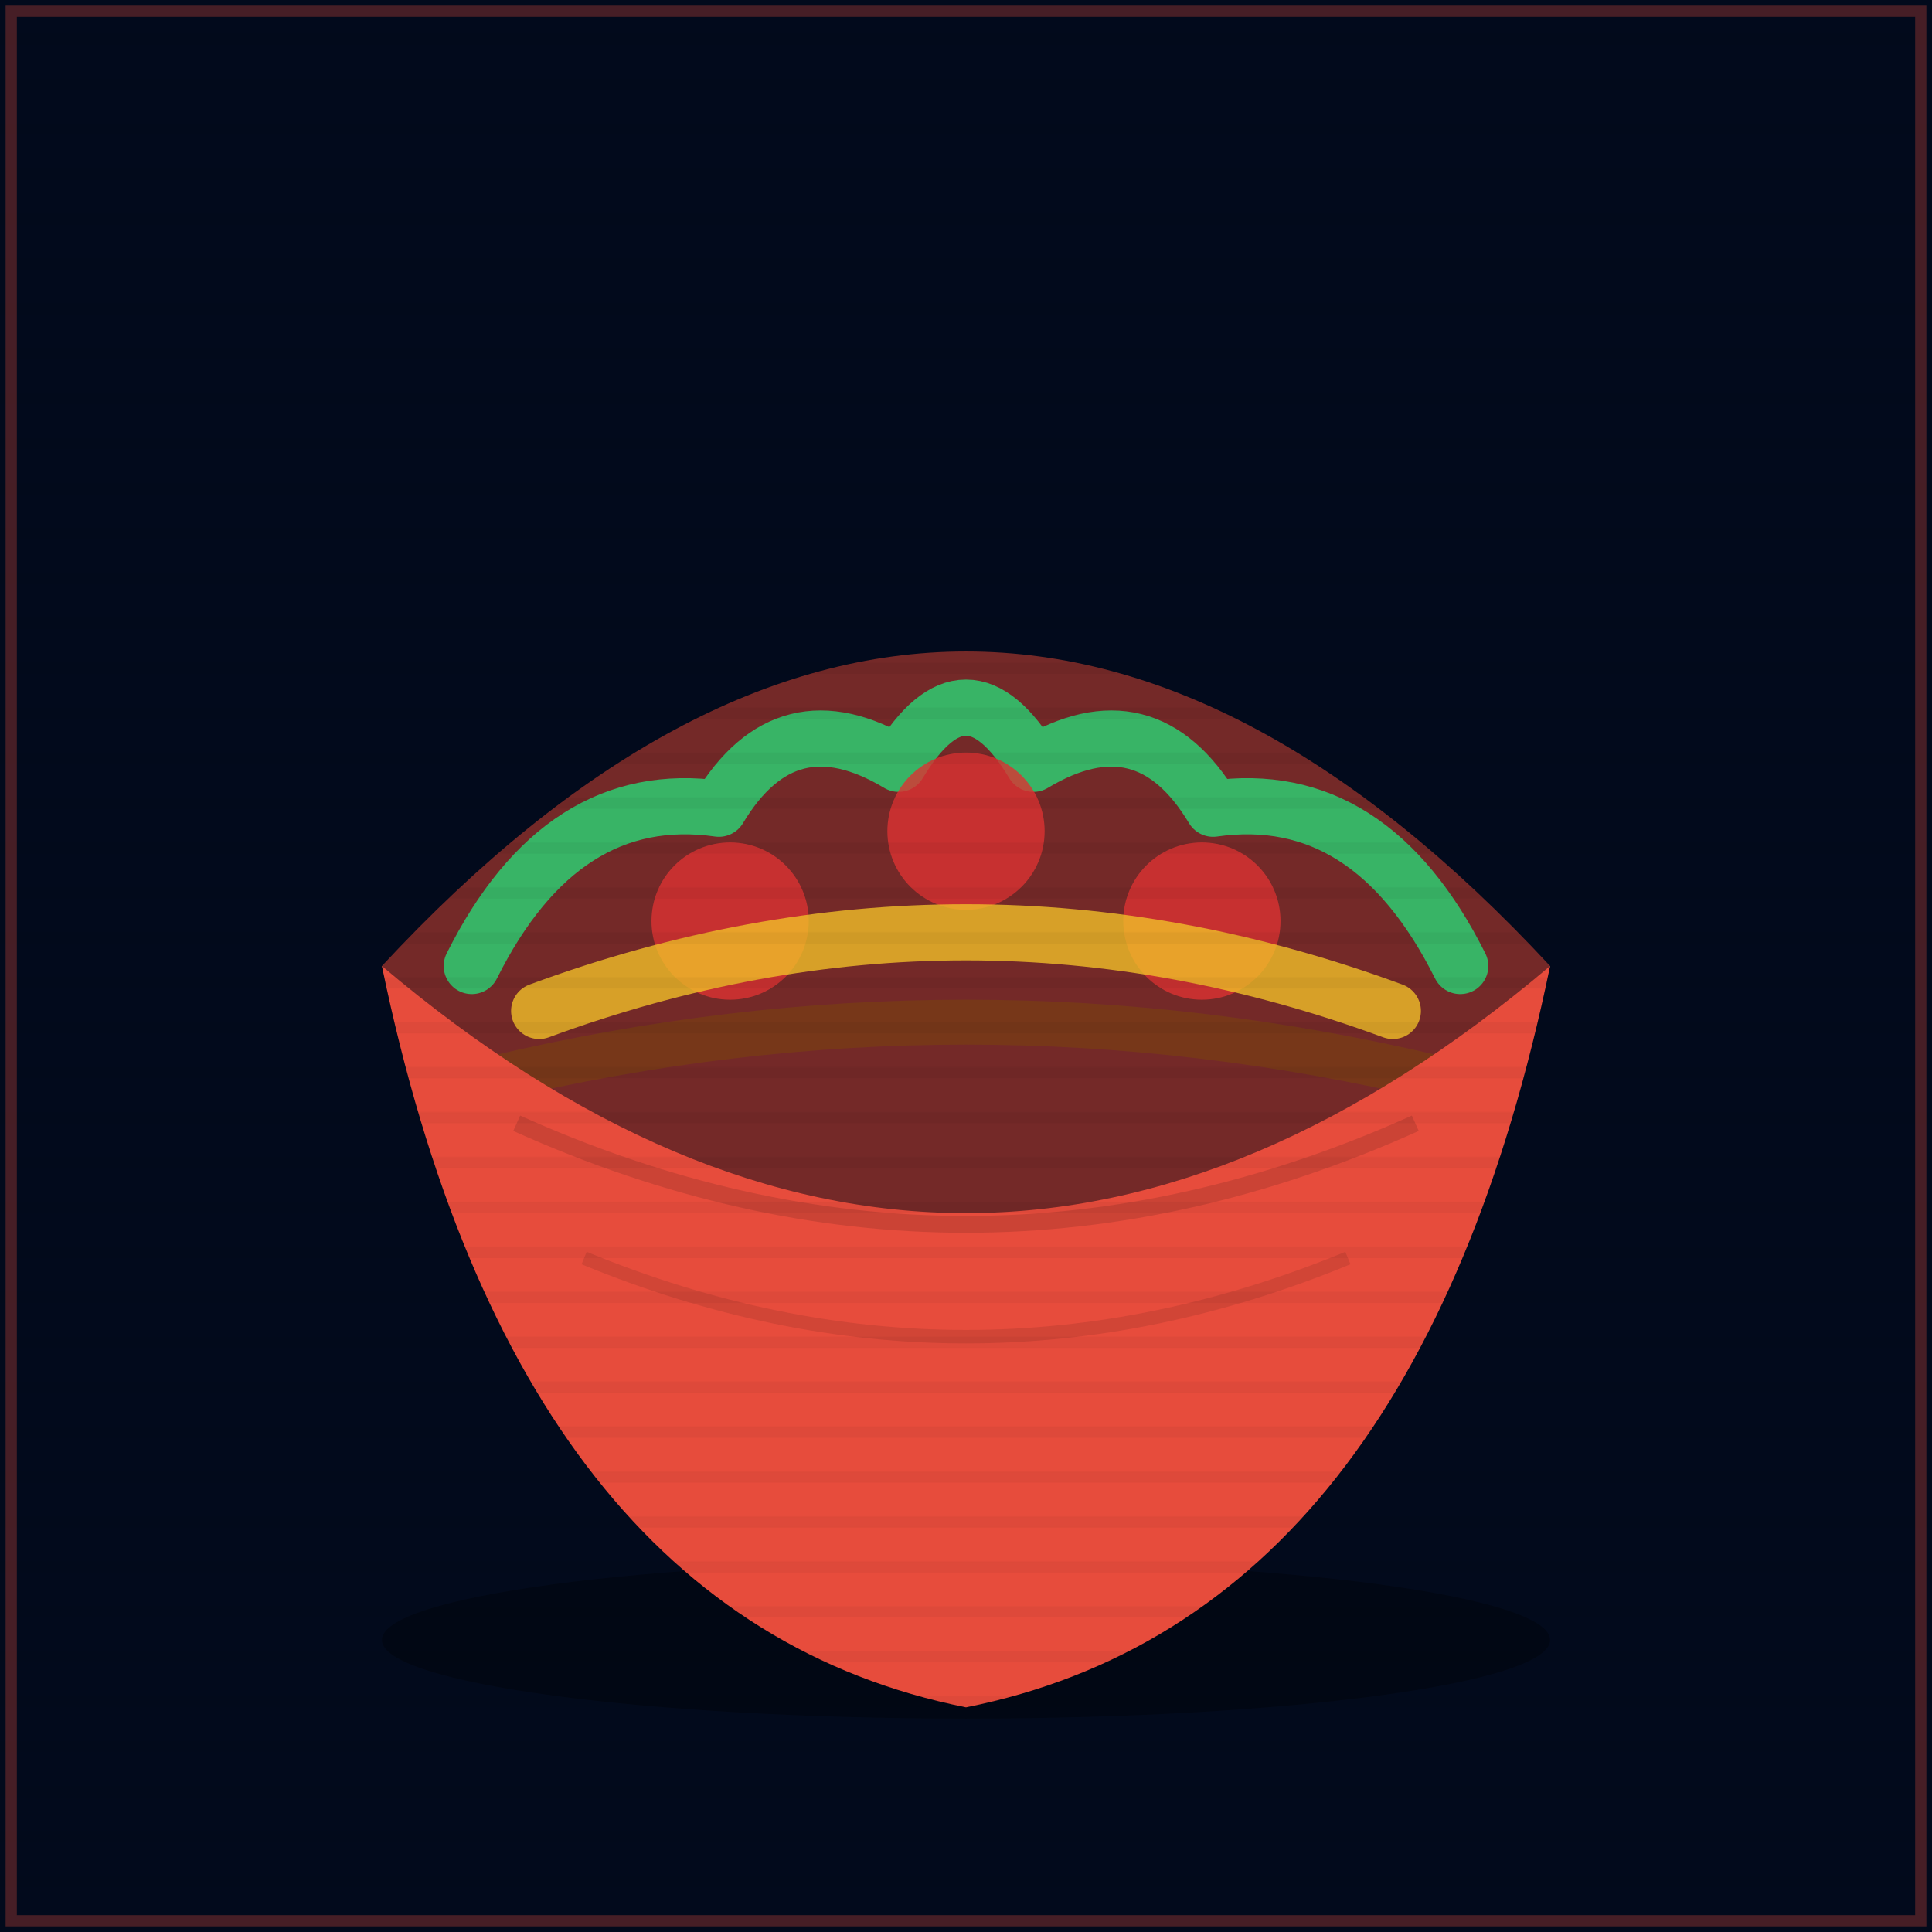
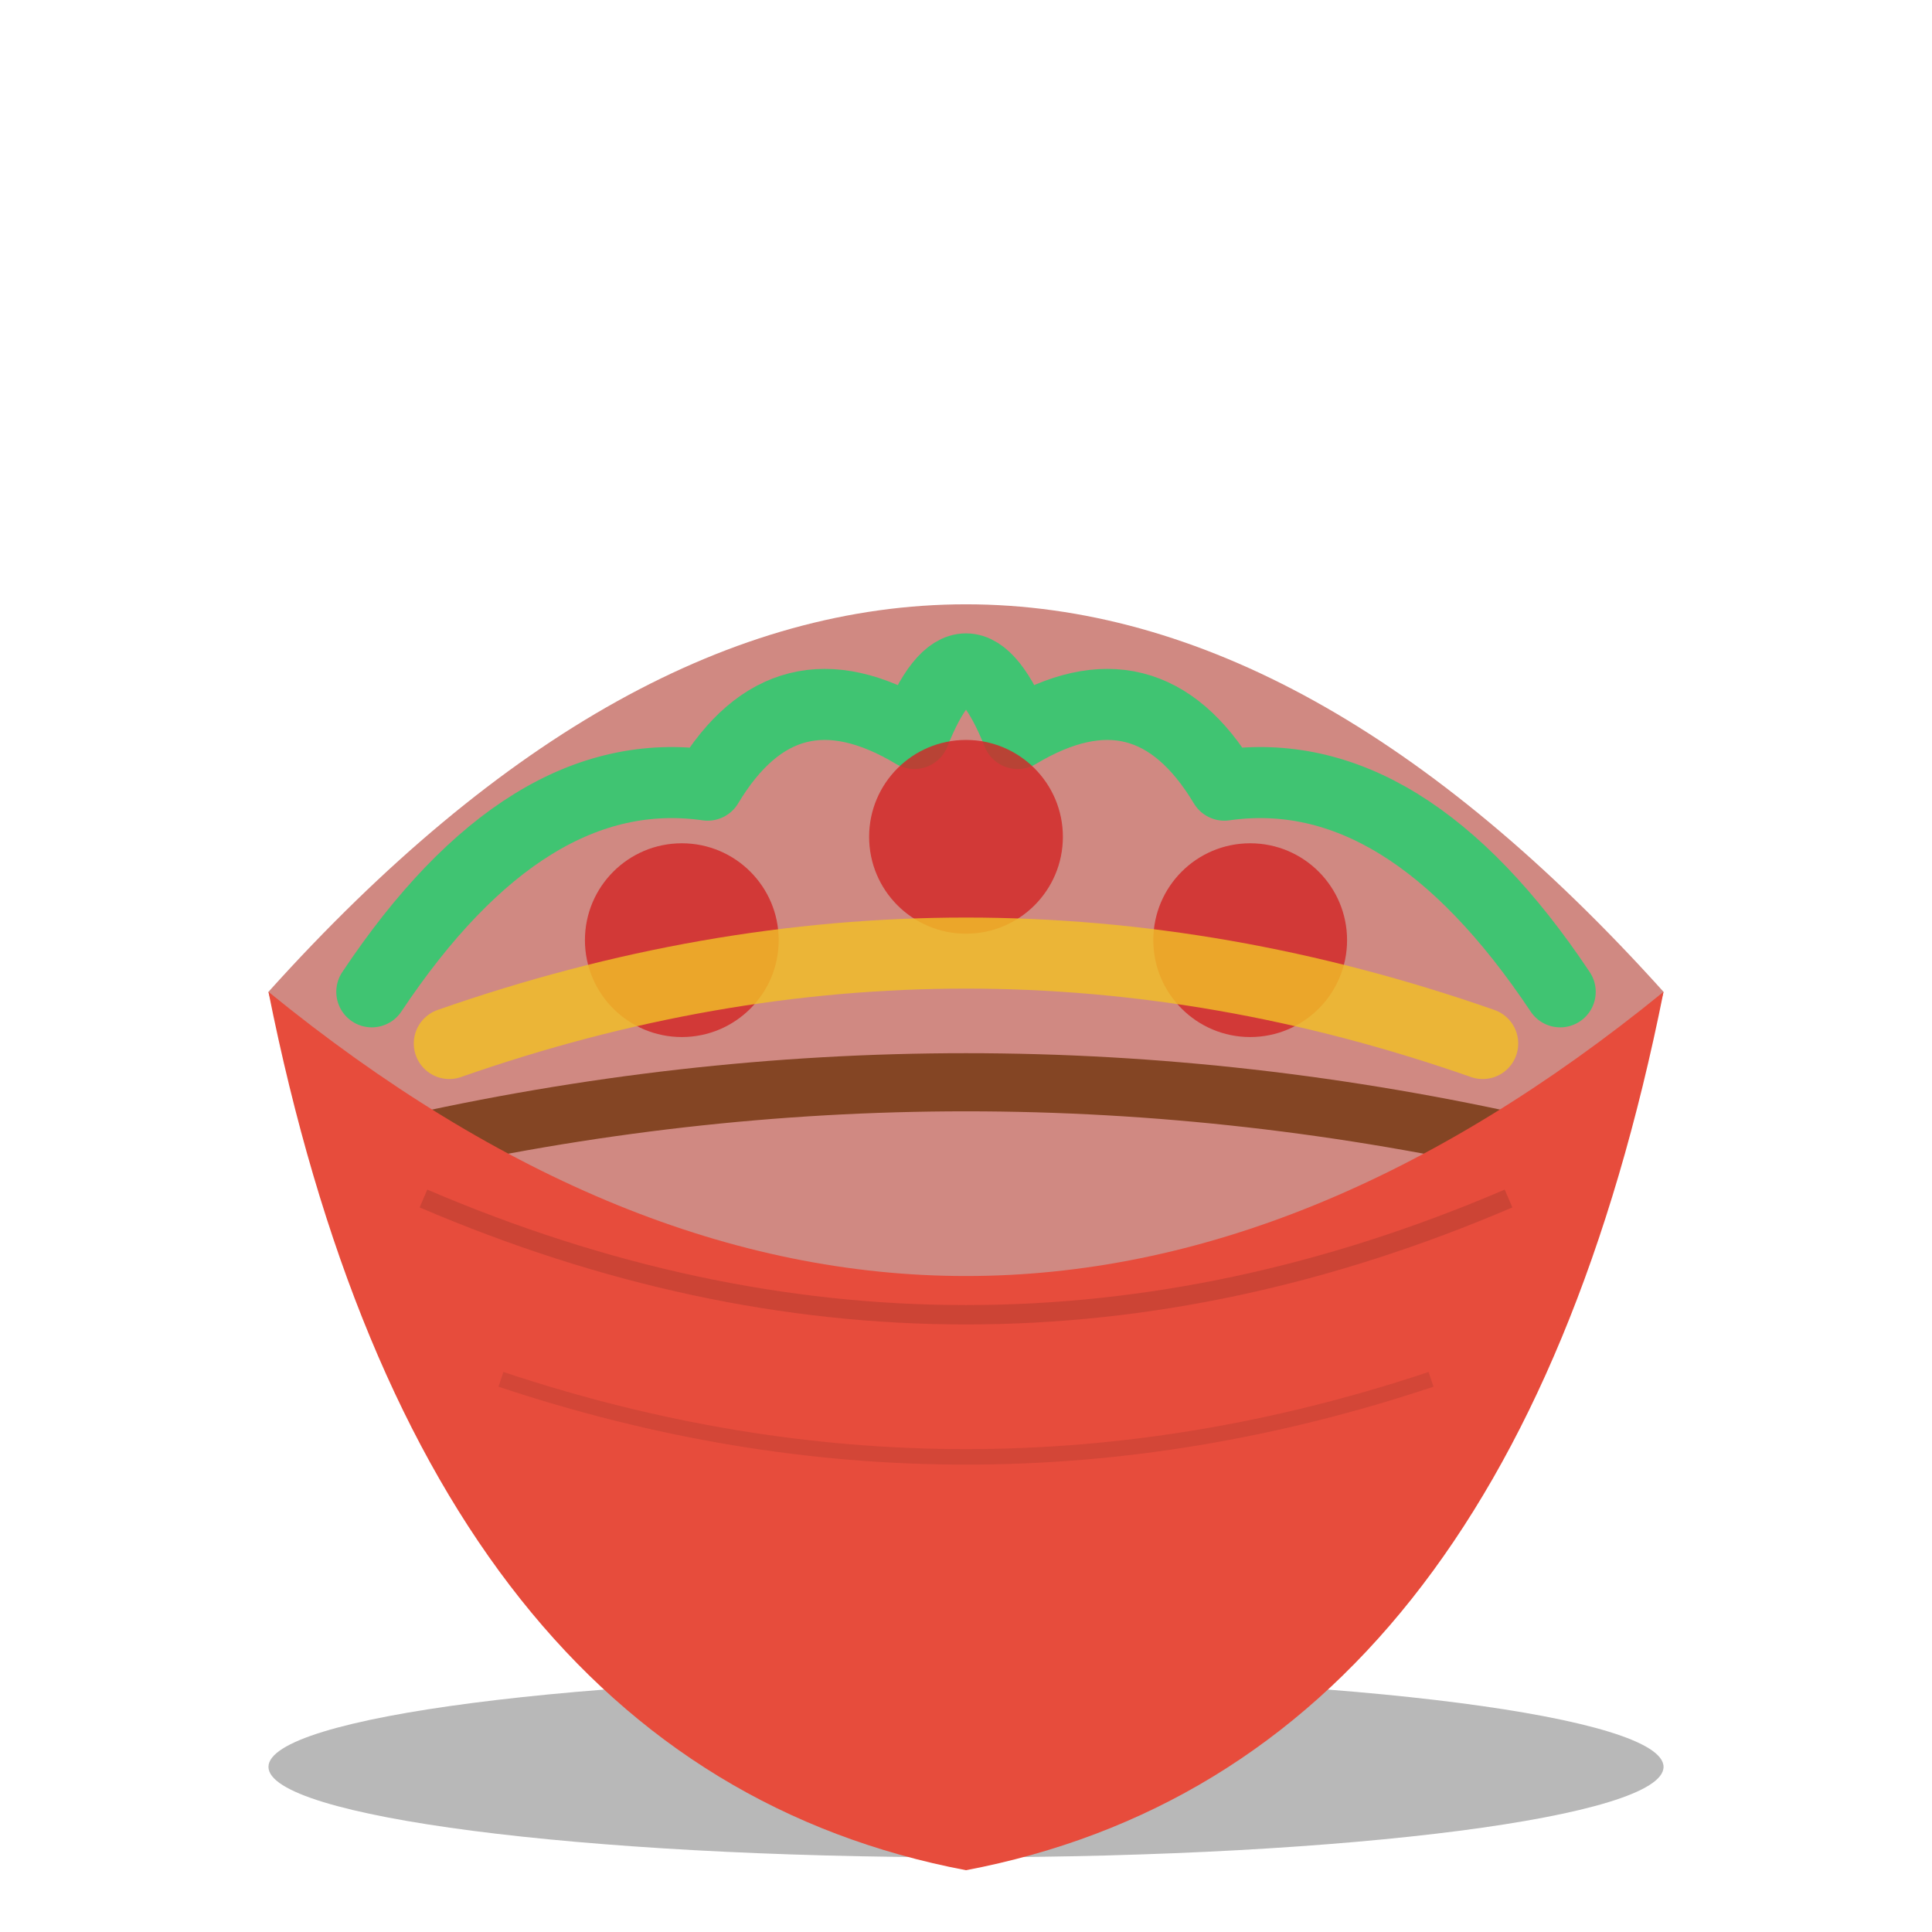
<svg xmlns="http://www.w3.org/2000/svg" viewBox="0 0 172 172" width="172" height="172">
-   <defs>
-     <pattern id="sc" x="0" y="0" width="1" height="4" patternUnits="userSpaceOnUse">
-       <rect x="0" y="3" width="172" height="1" fill="rgba(0,0,0,0.08)" />
-     </pattern>
-   </defs>
-   <rect width="172" height="172" fill="#020a1c" />
-   <ellipse cx="86" cy="146" rx="52" ry="7" fill="rgba(0,0,0,0.3)" />
-   <path d="M34,86 Q86,30 138,86 Q126,130 86,138 Q46,130 34,86 Z" fill="#b03a2e" opacity="0.65" />
-   <path d="M42,86 Q50,70 64,72 Q70,62 80,68 Q86,58 92,68 Q102,62 108,72 Q122,70 130,86" fill="none" stroke="rgba(46,204,113,0.85)" stroke-width="5" stroke-linecap="round" stroke-linejoin="round" />
-   <circle cx="65" cy="82" r="7" fill="rgba(220,50,50,0.8)" />
-   <circle cx="86" cy="74" r="7" fill="rgba(220,50,50,0.8)" />
-   <circle cx="107" cy="82" r="7" fill="rgba(220,50,50,0.8)" />
-   <path d="M48,90 Q86,76 124,90" fill="none" stroke="rgba(240,190,40,0.8)" stroke-width="5" stroke-linecap="round" />
-   <path d="M44,96 Q86,86 128,96" fill="none" stroke="rgba(120,60,20,0.75)" stroke-width="4" stroke-linecap="round" />
-   <path d="M34,86 Q86,130 138,86 Q126,144 86,152 Q46,144 34,86 Z" fill="#e74c3c" />
-   <path d="M46,100 Q86,118 126,100" fill="none" stroke="#b03a2e" stroke-width="1.5" opacity="0.5" />
-   <path d="M52,112 Q86,126 120,112" fill="none" stroke="#b03a2e" stroke-width="1.2" opacity="0.4" />
-   <rect width="172" height="172" fill="url(#sc)" opacity="0.5" />
-   <rect x="1" y="1" width="170" height="170" fill="none" stroke="#e74c3c" stroke-width="1" opacity="0.3" />
+   <g transform="translate(86,86) scale(1.15) translate(-86,-86)">
+     <ellipse cx="86" cy="148" rx="54" ry="7" fill="rgba(0,0,0,0.28)" />
+     <path d="M32,88 Q86,28 140,88 Q128,134 86,142 Q44,134 32,88 Z" fill="#b03a2e" opacity="0.6" />
+     <path d="M40,88 Q52,70 66,72 Q72,62 82,68 Q86,58 90,68 Q100,62 106,72 Q120,70 132,88" fill="none" stroke="rgba(46,204,113,0.88)" stroke-width="5.5" stroke-linecap="round" stroke-linejoin="round" />
+     <circle cx="64" cy="84" r="7.5" fill="rgba(210,40,40,0.82)" />
+     <circle cx="86" cy="76" r="7.5" fill="rgba(210,40,40,0.82)" />
+     <circle cx="108" cy="84" r="7.5" fill="rgba(210,40,40,0.82)" />
+     <path d="M46,92 Q86,78 126,92" fill="none" stroke="rgba(240,190,40,0.82)" stroke-width="5.5" stroke-linecap="round" />
+     <path d="M42,100 Q86,90 130,100" fill="none" stroke="rgba(110,50,10,0.78)" stroke-width="4.5" stroke-linecap="round" />
+     <path d="M32,88 Q86,132 140,88 Q128,148 86,156 Q44,148 32,88 Z" fill="#e74c3c" />
+     <path d="M44,104 Q86,122 128,104" fill="none" stroke="#b03a2e" stroke-width="1.5" opacity="0.48" />
+     <path d="M50,118 Q86,130 122,118" fill="none" stroke="#b03a2e" stroke-width="1.2" opacity="0.36" />
+   </g>
</svg>
